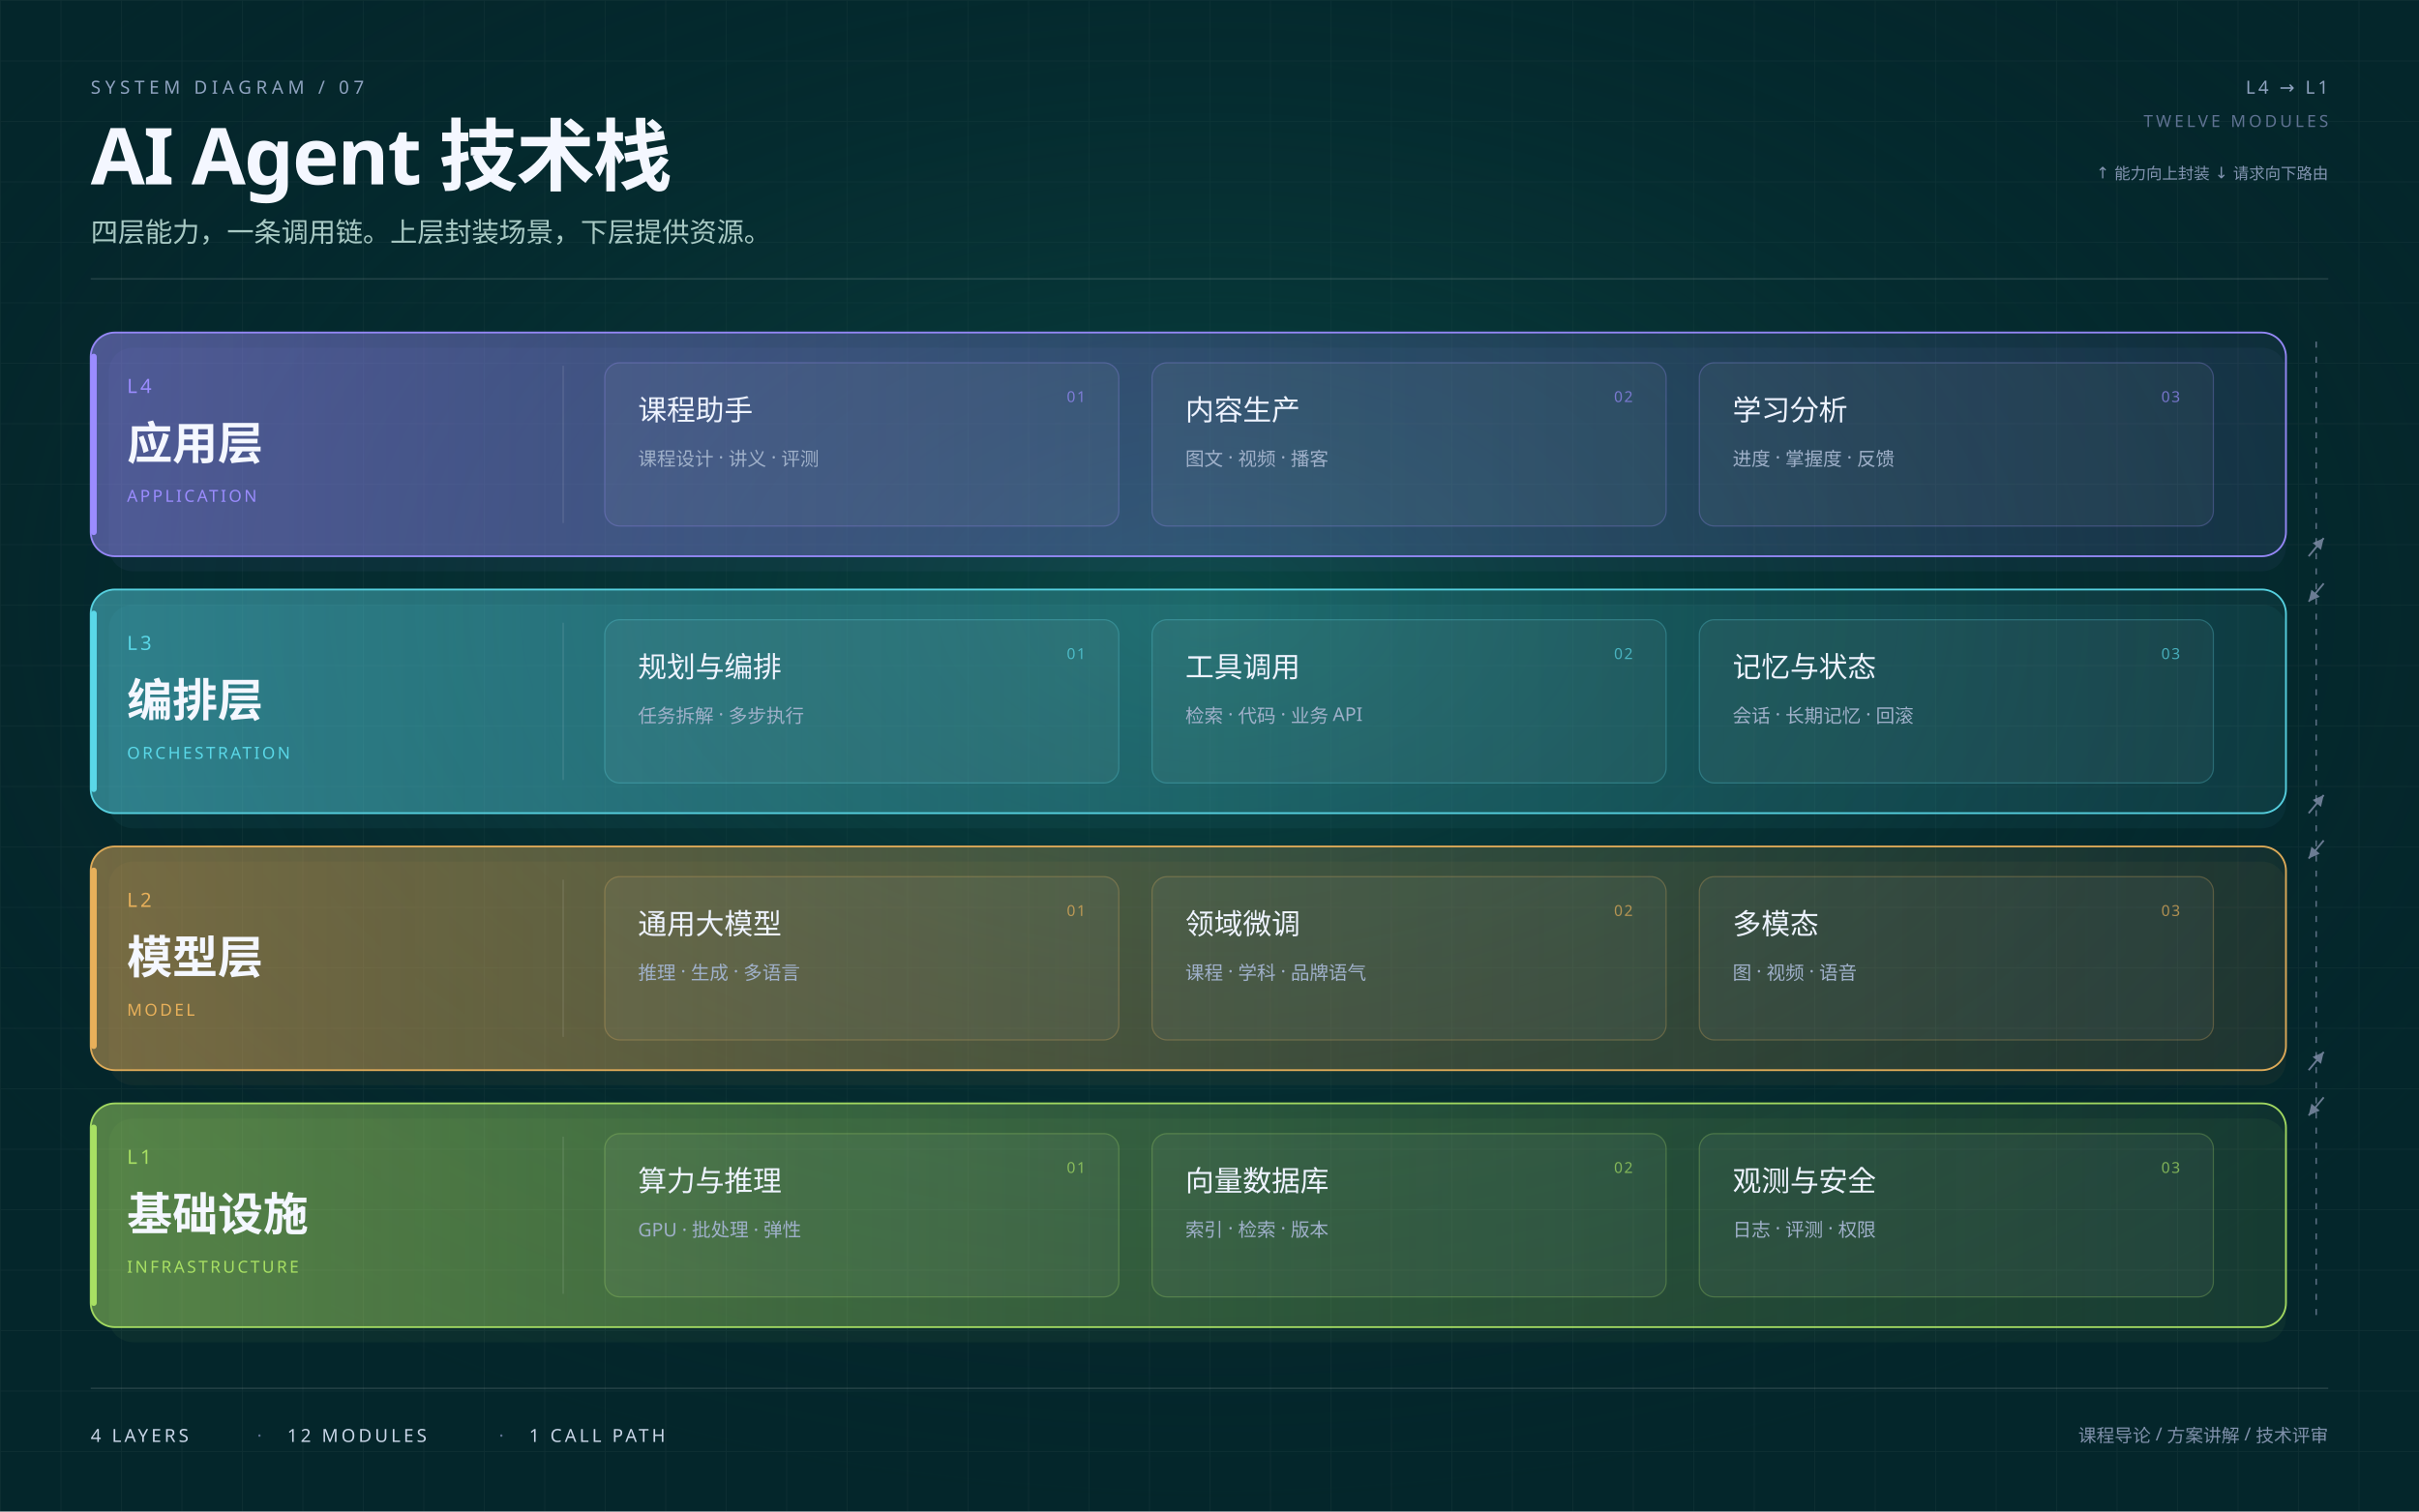
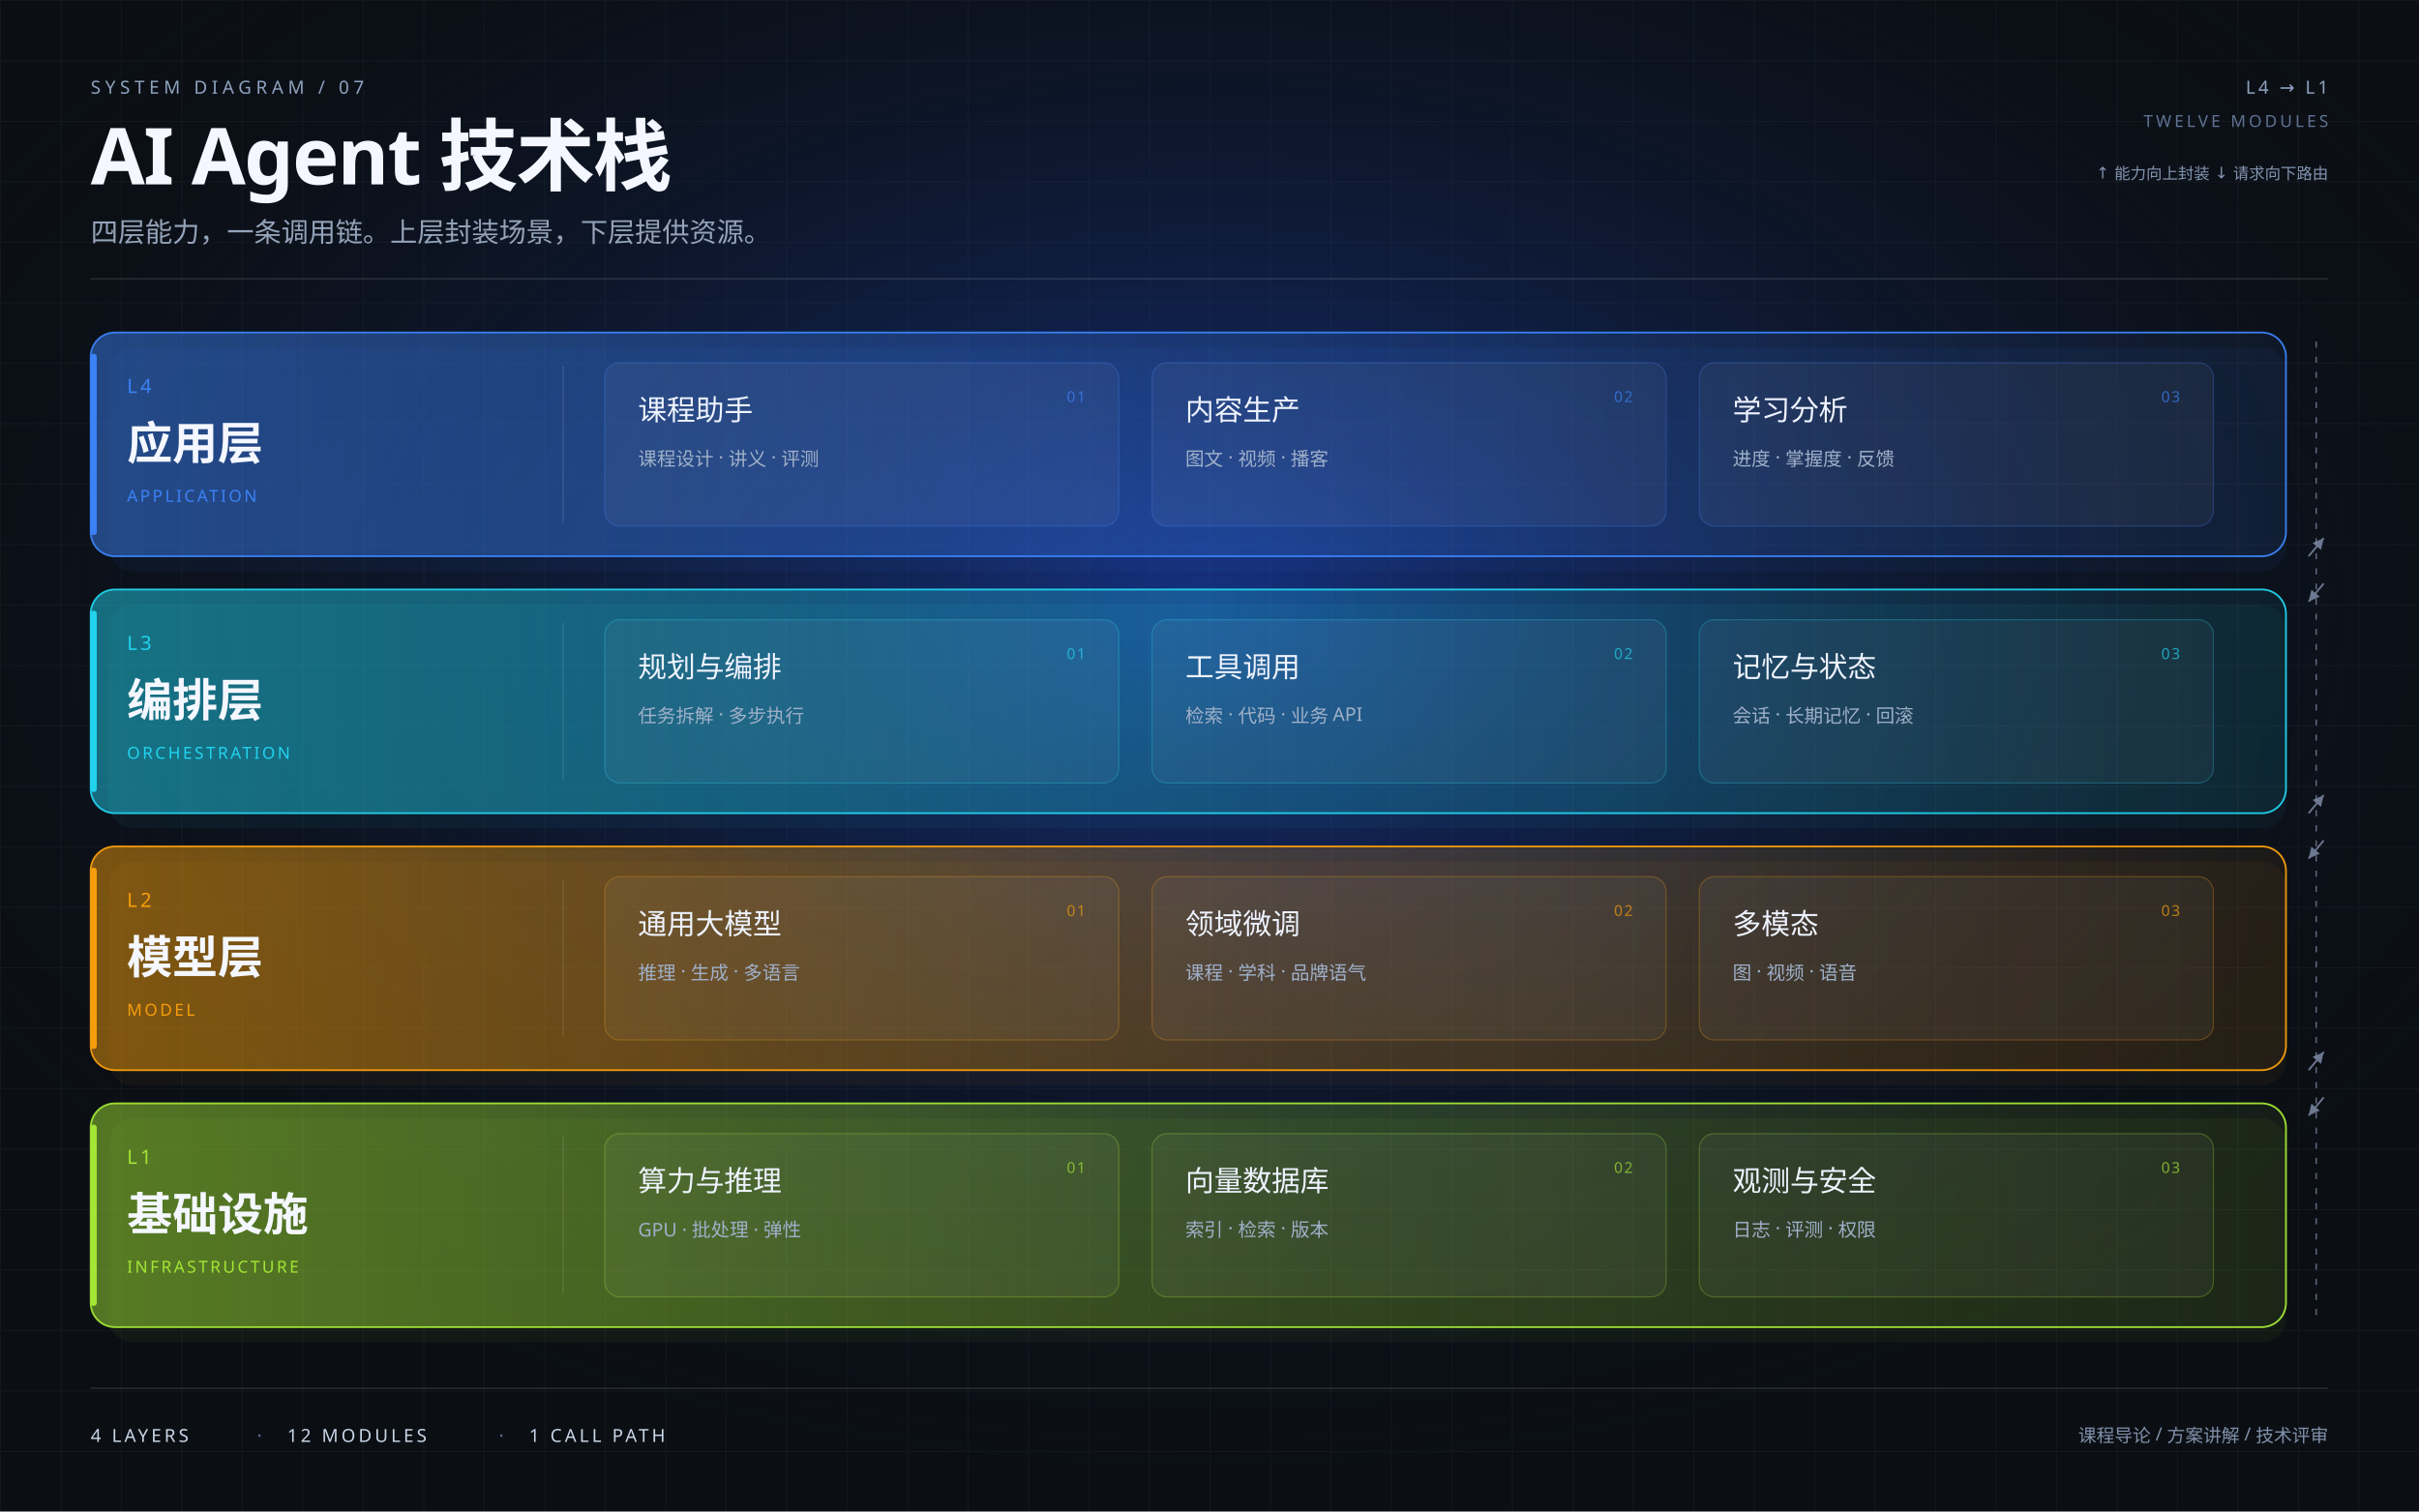
<svg xmlns="http://www.w3.org/2000/svg" width="1600" height="1000" viewBox="0 0 1600 1000">
  <defs>
    <pattern id="grid" width="40" height="40" patternUnits="userSpaceOnUse">
      <path d="M40 0H0V40" fill="none" stroke="#ffffff" stroke-opacity="0.045" stroke-width="1" />
    </pattern>
    <radialGradient id="glow" cx="50%" cy="40%" r="60%">
-       <stop offset="0%" stop-color="#0d5a54" stop-opacity="0.62" />
-       <stop offset="100%" stop-color="#04262b" stop-opacity="0" />
+       <stop offset="0%" stop-color="#1d4ed8" stop-opacity="0.55" />
+       <stop offset="100%" stop-color="#0b0f14" stop-opacity="0" />
    </radialGradient>
    <linearGradient id="g0" x1="0" y1="0" x2="1" y2="0">
-       <stop offset="0%" stop-color="#9B8CFF" stop-opacity="0.50" />
-       <stop offset="55%" stop-color="#9B8CFF" stop-opacity="0.22" />
-       <stop offset="100%" stop-color="#9B8CFF" stop-opacity="0.07" />
+       <stop offset="0%" stop-color="#3b82f6" stop-opacity="0.50" />
+       <stop offset="55%" stop-color="#3b82f6" stop-opacity="0.22" />
+       <stop offset="100%" stop-color="#3b82f6" stop-opacity="0.07" />
    </linearGradient>
    <linearGradient id="g1" x1="0" y1="0" x2="1" y2="0">
-       <stop offset="0%" stop-color="#5AD8E8" stop-opacity="0.50" />
-       <stop offset="55%" stop-color="#5AD8E8" stop-opacity="0.22" />
-       <stop offset="100%" stop-color="#5AD8E8" stop-opacity="0.07" />
+       <stop offset="0%" stop-color="#22d3ee" stop-opacity="0.50" />
+       <stop offset="55%" stop-color="#22d3ee" stop-opacity="0.22" />
+       <stop offset="100%" stop-color="#22d3ee" stop-opacity="0.07" />
    </linearGradient>
    <linearGradient id="g2" x1="0" y1="0" x2="1" y2="0">
-       <stop offset="0%" stop-color="#E8B05A" stop-opacity="0.50" />
-       <stop offset="55%" stop-color="#E8B05A" stop-opacity="0.22" />
-       <stop offset="100%" stop-color="#E8B05A" stop-opacity="0.07" />
+       <stop offset="0%" stop-color="#f59e0b" stop-opacity="0.50" />
+       <stop offset="55%" stop-color="#f59e0b" stop-opacity="0.22" />
+       <stop offset="100%" stop-color="#f59e0b" stop-opacity="0.07" />
    </linearGradient>
    <linearGradient id="g3" x1="0" y1="0" x2="1" y2="0">
-       <stop offset="0%" stop-color="#A8E063" stop-opacity="0.50" />
-       <stop offset="55%" stop-color="#A8E063" stop-opacity="0.22" />
-       <stop offset="100%" stop-color="#A8E063" stop-opacity="0.07" />
+       <stop offset="0%" stop-color="#a3e635" stop-opacity="0.50" />
+       <stop offset="55%" stop-color="#a3e635" stop-opacity="0.22" />
+       <stop offset="100%" stop-color="#a3e635" stop-opacity="0.07" />
    </linearGradient>
    <marker id="arrow" markerWidth="8" markerHeight="8" refX="6" refY="3" orient="auto">
      <path d="M0,0 L6,3 L0,6 z" fill="#7d8ba5" />
    </marker>
  </defs>
-   <rect x="0" y="0" width="1600" height="1000" rx="0" fill="#04262b" stroke="none" stroke-width="1" opacity="1.0" />
+   <rect x="0" y="0" width="1600" height="1000" rx="0" fill="#0b0f14" stroke="none" stroke-width="1" opacity="1.0" />
  <rect x="0" y="0" width="1600" height="1000" rx="0" fill="url(#grid)" stroke="none" stroke-width="1" opacity="1.0" />
  <rect x="0" y="0" width="1600" height="1000" rx="0" fill="url(#glow)" stroke="none" stroke-width="1" opacity="1.0" />
  <text x="60" y="62" font-family="SF Mono" font-size="12" font-weight="400" fill="#8fa3c0" text-anchor="start" letter-spacing="3" opacity="1.0">SYSTEM DIAGRAM / 07</text>
  <text x="60" y="122" font-family="PingFang SC" font-size="52" font-weight="600" fill="#f4f7ff" text-anchor="start" letter-spacing="-1" opacity="1.0">AI Agent 技术栈</text>
-   <text x="60" y="160" font-family="PingFang SC" font-size="18" font-weight="400" fill="#a8c9c4" text-anchor="start" opacity="1.0">四层能力，一条调用链。上层封装场景，下层提供资源。</text>
+   <text x="60" y="160" font-family="PingFang SC" font-size="18" font-weight="400" fill="#94a3b8" text-anchor="start" opacity="1.0">四层能力，一条调用链。上层封装场景，下层提供资源。</text>
  <text x="1540" y="62" font-family="SF Mono" font-size="12" font-weight="400" fill="#8fa3c0" text-anchor="end" letter-spacing="2" opacity="1.0">L4 → L1</text>
  <text x="1540" y="84" font-family="SF Mono" font-size="11" font-weight="400" fill="#5f7292" text-anchor="end" letter-spacing="2" opacity="1.0">TWELVE MODULES</text>
  <rect x="60" y="184" width="1480" height="1" rx="0" fill="#ffffff" stroke="none" stroke-width="1" opacity="0.12" />
  <line x1="1532" y1="226" x2="1532" y2="872" stroke="#7d8ba5" stroke-width="1" stroke-dasharray="4 6" opacity="0.7" />
  <line x1="1527" y1="368" x2="1537" y2="356" stroke="#7d8ba5" stroke-width="1.2" marker-end="url(#arrow)" opacity="0.85" />
  <line x1="1537" y1="386" x2="1527" y2="398" stroke="#7d8ba5" stroke-width="1.2" marker-end="url(#arrow)" opacity="0.85" />
  <line x1="1527" y1="538" x2="1537" y2="526" stroke="#7d8ba5" stroke-width="1.2" marker-end="url(#arrow)" opacity="0.85" />
  <line x1="1537" y1="556" x2="1527" y2="568" stroke="#7d8ba5" stroke-width="1.2" marker-end="url(#arrow)" opacity="0.85" />
  <line x1="1527" y1="708" x2="1537" y2="696" stroke="#7d8ba5" stroke-width="1.2" marker-end="url(#arrow)" opacity="0.85" />
  <line x1="1537" y1="726" x2="1527" y2="738" stroke="#7d8ba5" stroke-width="1.2" marker-end="url(#arrow)" opacity="0.85" />
  <text x="1540" y="118" font-family="PingFang SC" font-size="10.5" font-weight="400" fill="#8294b0" text-anchor="end" opacity="1.0">↑ 能力向上封装   ↓ 请求向下路由</text>
-   <rect x="72" y="230" width="1440" height="148" rx="16" fill="#9B8CFF" stroke="none" stroke-width="1" opacity="0.05" />
-   <rect x="60" y="220" width="1452" height="148" rx="16" fill="url(#g0)" stroke="#9B8CFF" stroke-width="1.2" opacity="0.95" />
-   <rect x="60" y="234" width="4" height="120" rx="2" fill="#9B8CFF" stroke="none" stroke-width="1" opacity="1.0" />
-   <text x="84" y="260" font-family="SF Mono" font-size="13" font-weight="500" fill="#9B8CFF" text-anchor="start" letter-spacing="2" opacity="1.0">L4</text>
+   <rect x="72" y="230" width="1440" height="148" rx="16" fill="#3b82f6" stroke="none" stroke-width="1" opacity="0.05" />
+   <rect x="60" y="220" width="1452" height="148" rx="16" fill="url(#g0)" stroke="#3b82f6" stroke-width="1.2" opacity="0.95" />
+   <rect x="60" y="234" width="4" height="120" rx="2" fill="#3b82f6" stroke="none" stroke-width="1" opacity="1.0" />
+   <text x="84" y="260" font-family="SF Mono" font-size="13" font-weight="500" fill="#3b82f6" text-anchor="start" letter-spacing="2" opacity="1.0">L4</text>
  <text x="84" y="304" font-family="PingFang SC" font-size="30" font-weight="600" fill="#f4f7ff" text-anchor="start" opacity="1.0">应用层</text>
-   <text x="84" y="332" font-family="SF Mono" font-size="11" font-weight="400" fill="#9B8CFF" text-anchor="start" letter-spacing="1.6" opacity="1.0">APPLICATION</text>
+   <text x="84" y="332" font-family="SF Mono" font-size="11" font-weight="400" fill="#3b82f6" text-anchor="start" letter-spacing="1.6" opacity="1.0">APPLICATION</text>
  <rect x="372" y="242" width="1" height="104" rx="0" fill="#ffffff" stroke="none" stroke-width="1" opacity="0.1" />
  <rect x="400" y="240" width="340" height="108" rx="10" fill="#ffffff" stroke="#ffffff" stroke-width="0.6" opacity="0.045" />
-   <rect x="400" y="240" width="340" height="108" rx="10" fill="none" stroke="#9B8CFF" stroke-width="0.8" opacity="0.25" />
+   <rect x="400" y="240" width="340" height="108" rx="10" fill="none" stroke="#3b82f6" stroke-width="0.8" opacity="0.25" />
  <text x="422" y="278" font-family="PingFang SC" font-size="19" font-weight="500" fill="#eef3ff" text-anchor="start" opacity="1.0">课程助手</text>
  <text x="422" y="308" font-family="PingFang SC" font-size="12.5" font-weight="400" fill="#9fb0c9" text-anchor="start" opacity="1.0">课程设计 · 讲义 · 评测</text>
-   <text x="718" y="266" font-family="SF Mono" font-size="10" font-weight="400" fill="#9B8CFF" text-anchor="end" letter-spacing="1" opacity="0.7">01</text>
+   <text x="718" y="266" font-family="SF Mono" font-size="10" font-weight="400" fill="#3b82f6" text-anchor="end" letter-spacing="1" opacity="0.7">01</text>
  <rect x="762" y="240" width="340" height="108" rx="10" fill="#ffffff" stroke="#ffffff" stroke-width="0.6" opacity="0.045" />
-   <rect x="762" y="240" width="340" height="108" rx="10" fill="none" stroke="#9B8CFF" stroke-width="0.8" opacity="0.25" />
+   <rect x="762" y="240" width="340" height="108" rx="10" fill="none" stroke="#3b82f6" stroke-width="0.8" opacity="0.25" />
  <text x="784" y="278" font-family="PingFang SC" font-size="19" font-weight="500" fill="#eef3ff" text-anchor="start" opacity="1.0">内容生产</text>
  <text x="784" y="308" font-family="PingFang SC" font-size="12.5" font-weight="400" fill="#9fb0c9" text-anchor="start" opacity="1.0">图文 · 视频 · 播客</text>
-   <text x="1080" y="266" font-family="SF Mono" font-size="10" font-weight="400" fill="#9B8CFF" text-anchor="end" letter-spacing="1" opacity="0.7">02</text>
+   <text x="1080" y="266" font-family="SF Mono" font-size="10" font-weight="400" fill="#3b82f6" text-anchor="end" letter-spacing="1" opacity="0.7">02</text>
  <rect x="1124" y="240" width="340" height="108" rx="10" fill="#ffffff" stroke="#ffffff" stroke-width="0.6" opacity="0.045" />
-   <rect x="1124" y="240" width="340" height="108" rx="10" fill="none" stroke="#9B8CFF" stroke-width="0.8" opacity="0.25" />
+   <rect x="1124" y="240" width="340" height="108" rx="10" fill="none" stroke="#3b82f6" stroke-width="0.8" opacity="0.25" />
  <text x="1146" y="278" font-family="PingFang SC" font-size="19" font-weight="500" fill="#eef3ff" text-anchor="start" opacity="1.0">学习分析</text>
  <text x="1146" y="308" font-family="PingFang SC" font-size="12.5" font-weight="400" fill="#9fb0c9" text-anchor="start" opacity="1.0">进度 · 掌握度 · 反馈</text>
-   <text x="1442" y="266" font-family="SF Mono" font-size="10" font-weight="400" fill="#9B8CFF" text-anchor="end" letter-spacing="1" opacity="0.7">03</text>
-   <rect x="72" y="400" width="1440" height="148" rx="16" fill="#5AD8E8" stroke="none" stroke-width="1" opacity="0.05" />
-   <rect x="60" y="390" width="1452" height="148" rx="16" fill="url(#g1)" stroke="#5AD8E8" stroke-width="1.2" opacity="0.95" />
-   <rect x="60" y="404" width="4" height="120" rx="2" fill="#5AD8E8" stroke="none" stroke-width="1" opacity="1.0" />
-   <text x="84" y="430" font-family="SF Mono" font-size="13" font-weight="500" fill="#5AD8E8" text-anchor="start" letter-spacing="2" opacity="1.0">L3</text>
+   <text x="1442" y="266" font-family="SF Mono" font-size="10" font-weight="400" fill="#3b82f6" text-anchor="end" letter-spacing="1" opacity="0.7">03</text>
+   <rect x="72" y="400" width="1440" height="148" rx="16" fill="#22d3ee" stroke="none" stroke-width="1" opacity="0.05" />
+   <rect x="60" y="390" width="1452" height="148" rx="16" fill="url(#g1)" stroke="#22d3ee" stroke-width="1.2" opacity="0.95" />
+   <rect x="60" y="404" width="4" height="120" rx="2" fill="#22d3ee" stroke="none" stroke-width="1" opacity="1.0" />
+   <text x="84" y="430" font-family="SF Mono" font-size="13" font-weight="500" fill="#22d3ee" text-anchor="start" letter-spacing="2" opacity="1.0">L3</text>
  <text x="84" y="474" font-family="PingFang SC" font-size="30" font-weight="600" fill="#f4f7ff" text-anchor="start" opacity="1.0">编排层</text>
-   <text x="84" y="502" font-family="SF Mono" font-size="11" font-weight="400" fill="#5AD8E8" text-anchor="start" letter-spacing="1.6" opacity="1.0">ORCHESTRATION</text>
+   <text x="84" y="502" font-family="SF Mono" font-size="11" font-weight="400" fill="#22d3ee" text-anchor="start" letter-spacing="1.6" opacity="1.0">ORCHESTRATION</text>
  <rect x="372" y="412" width="1" height="104" rx="0" fill="#ffffff" stroke="none" stroke-width="1" opacity="0.1" />
  <rect x="400" y="410" width="340" height="108" rx="10" fill="#ffffff" stroke="#ffffff" stroke-width="0.6" opacity="0.045" />
-   <rect x="400" y="410" width="340" height="108" rx="10" fill="none" stroke="#5AD8E8" stroke-width="0.8" opacity="0.25" />
+   <rect x="400" y="410" width="340" height="108" rx="10" fill="none" stroke="#22d3ee" stroke-width="0.8" opacity="0.25" />
  <text x="422" y="448" font-family="PingFang SC" font-size="19" font-weight="500" fill="#eef3ff" text-anchor="start" opacity="1.0">规划与编排</text>
  <text x="422" y="478" font-family="PingFang SC" font-size="12.5" font-weight="400" fill="#9fb0c9" text-anchor="start" opacity="1.0">任务拆解 · 多步执行</text>
-   <text x="718" y="436" font-family="SF Mono" font-size="10" font-weight="400" fill="#5AD8E8" text-anchor="end" letter-spacing="1" opacity="0.7">01</text>
+   <text x="718" y="436" font-family="SF Mono" font-size="10" font-weight="400" fill="#22d3ee" text-anchor="end" letter-spacing="1" opacity="0.7">01</text>
  <rect x="762" y="410" width="340" height="108" rx="10" fill="#ffffff" stroke="#ffffff" stroke-width="0.6" opacity="0.045" />
-   <rect x="762" y="410" width="340" height="108" rx="10" fill="none" stroke="#5AD8E8" stroke-width="0.8" opacity="0.25" />
+   <rect x="762" y="410" width="340" height="108" rx="10" fill="none" stroke="#22d3ee" stroke-width="0.8" opacity="0.25" />
  <text x="784" y="448" font-family="PingFang SC" font-size="19" font-weight="500" fill="#eef3ff" text-anchor="start" opacity="1.0">工具调用</text>
  <text x="784" y="478" font-family="PingFang SC" font-size="12.5" font-weight="400" fill="#9fb0c9" text-anchor="start" opacity="1.0">检索 · 代码 · 业务 API</text>
-   <text x="1080" y="436" font-family="SF Mono" font-size="10" font-weight="400" fill="#5AD8E8" text-anchor="end" letter-spacing="1" opacity="0.7">02</text>
+   <text x="1080" y="436" font-family="SF Mono" font-size="10" font-weight="400" fill="#22d3ee" text-anchor="end" letter-spacing="1" opacity="0.7">02</text>
  <rect x="1124" y="410" width="340" height="108" rx="10" fill="#ffffff" stroke="#ffffff" stroke-width="0.6" opacity="0.045" />
-   <rect x="1124" y="410" width="340" height="108" rx="10" fill="none" stroke="#5AD8E8" stroke-width="0.8" opacity="0.25" />
+   <rect x="1124" y="410" width="340" height="108" rx="10" fill="none" stroke="#22d3ee" stroke-width="0.8" opacity="0.25" />
  <text x="1146" y="448" font-family="PingFang SC" font-size="19" font-weight="500" fill="#eef3ff" text-anchor="start" opacity="1.0">记忆与状态</text>
  <text x="1146" y="478" font-family="PingFang SC" font-size="12.5" font-weight="400" fill="#9fb0c9" text-anchor="start" opacity="1.0">会话 · 长期记忆 · 回滚</text>
-   <text x="1442" y="436" font-family="SF Mono" font-size="10" font-weight="400" fill="#5AD8E8" text-anchor="end" letter-spacing="1" opacity="0.7">03</text>
-   <rect x="72" y="570" width="1440" height="148" rx="16" fill="#E8B05A" stroke="none" stroke-width="1" opacity="0.05" />
-   <rect x="60" y="560" width="1452" height="148" rx="16" fill="url(#g2)" stroke="#E8B05A" stroke-width="1.2" opacity="0.95" />
-   <rect x="60" y="574" width="4" height="120" rx="2" fill="#E8B05A" stroke="none" stroke-width="1" opacity="1.0" />
-   <text x="84" y="600" font-family="SF Mono" font-size="13" font-weight="500" fill="#E8B05A" text-anchor="start" letter-spacing="2" opacity="1.0">L2</text>
+   <text x="1442" y="436" font-family="SF Mono" font-size="10" font-weight="400" fill="#22d3ee" text-anchor="end" letter-spacing="1" opacity="0.7">03</text>
+   <rect x="72" y="570" width="1440" height="148" rx="16" fill="#f59e0b" stroke="none" stroke-width="1" opacity="0.05" />
+   <rect x="60" y="560" width="1452" height="148" rx="16" fill="url(#g2)" stroke="#f59e0b" stroke-width="1.2" opacity="0.95" />
+   <rect x="60" y="574" width="4" height="120" rx="2" fill="#f59e0b" stroke="none" stroke-width="1" opacity="1.0" />
+   <text x="84" y="600" font-family="SF Mono" font-size="13" font-weight="500" fill="#f59e0b" text-anchor="start" letter-spacing="2" opacity="1.0">L2</text>
  <text x="84" y="644" font-family="PingFang SC" font-size="30" font-weight="600" fill="#f4f7ff" text-anchor="start" opacity="1.0">模型层</text>
-   <text x="84" y="672" font-family="SF Mono" font-size="11" font-weight="400" fill="#E8B05A" text-anchor="start" letter-spacing="1.6" opacity="1.0">MODEL</text>
+   <text x="84" y="672" font-family="SF Mono" font-size="11" font-weight="400" fill="#f59e0b" text-anchor="start" letter-spacing="1.6" opacity="1.0">MODEL</text>
  <rect x="372" y="582" width="1" height="104" rx="0" fill="#ffffff" stroke="none" stroke-width="1" opacity="0.1" />
  <rect x="400" y="580" width="340" height="108" rx="10" fill="#ffffff" stroke="#ffffff" stroke-width="0.6" opacity="0.045" />
-   <rect x="400" y="580" width="340" height="108" rx="10" fill="none" stroke="#E8B05A" stroke-width="0.8" opacity="0.25" />
+   <rect x="400" y="580" width="340" height="108" rx="10" fill="none" stroke="#f59e0b" stroke-width="0.8" opacity="0.25" />
  <text x="422" y="618" font-family="PingFang SC" font-size="19" font-weight="500" fill="#eef3ff" text-anchor="start" opacity="1.0">通用大模型</text>
  <text x="422" y="648" font-family="PingFang SC" font-size="12.5" font-weight="400" fill="#9fb0c9" text-anchor="start" opacity="1.0">推理 · 生成 · 多语言</text>
-   <text x="718" y="606" font-family="SF Mono" font-size="10" font-weight="400" fill="#E8B05A" text-anchor="end" letter-spacing="1" opacity="0.7">01</text>
+   <text x="718" y="606" font-family="SF Mono" font-size="10" font-weight="400" fill="#f59e0b" text-anchor="end" letter-spacing="1" opacity="0.7">01</text>
  <rect x="762" y="580" width="340" height="108" rx="10" fill="#ffffff" stroke="#ffffff" stroke-width="0.6" opacity="0.045" />
-   <rect x="762" y="580" width="340" height="108" rx="10" fill="none" stroke="#E8B05A" stroke-width="0.8" opacity="0.25" />
+   <rect x="762" y="580" width="340" height="108" rx="10" fill="none" stroke="#f59e0b" stroke-width="0.8" opacity="0.25" />
  <text x="784" y="618" font-family="PingFang SC" font-size="19" font-weight="500" fill="#eef3ff" text-anchor="start" opacity="1.0">领域微调</text>
  <text x="784" y="648" font-family="PingFang SC" font-size="12.5" font-weight="400" fill="#9fb0c9" text-anchor="start" opacity="1.0">课程 · 学科 · 品牌语气</text>
-   <text x="1080" y="606" font-family="SF Mono" font-size="10" font-weight="400" fill="#E8B05A" text-anchor="end" letter-spacing="1" opacity="0.7">02</text>
+   <text x="1080" y="606" font-family="SF Mono" font-size="10" font-weight="400" fill="#f59e0b" text-anchor="end" letter-spacing="1" opacity="0.7">02</text>
  <rect x="1124" y="580" width="340" height="108" rx="10" fill="#ffffff" stroke="#ffffff" stroke-width="0.6" opacity="0.045" />
-   <rect x="1124" y="580" width="340" height="108" rx="10" fill="none" stroke="#E8B05A" stroke-width="0.8" opacity="0.25" />
+   <rect x="1124" y="580" width="340" height="108" rx="10" fill="none" stroke="#f59e0b" stroke-width="0.8" opacity="0.25" />
  <text x="1146" y="618" font-family="PingFang SC" font-size="19" font-weight="500" fill="#eef3ff" text-anchor="start" opacity="1.0">多模态</text>
  <text x="1146" y="648" font-family="PingFang SC" font-size="12.5" font-weight="400" fill="#9fb0c9" text-anchor="start" opacity="1.0">图 · 视频 · 语音</text>
-   <text x="1442" y="606" font-family="SF Mono" font-size="10" font-weight="400" fill="#E8B05A" text-anchor="end" letter-spacing="1" opacity="0.7">03</text>
-   <rect x="72" y="740" width="1440" height="148" rx="16" fill="#A8E063" stroke="none" stroke-width="1" opacity="0.05" />
-   <rect x="60" y="730" width="1452" height="148" rx="16" fill="url(#g3)" stroke="#A8E063" stroke-width="1.2" opacity="0.95" />
-   <rect x="60" y="744" width="4" height="120" rx="2" fill="#A8E063" stroke="none" stroke-width="1" opacity="1.0" />
-   <text x="84" y="770" font-family="SF Mono" font-size="13" font-weight="500" fill="#A8E063" text-anchor="start" letter-spacing="2" opacity="1.0">L1</text>
+   <text x="1442" y="606" font-family="SF Mono" font-size="10" font-weight="400" fill="#f59e0b" text-anchor="end" letter-spacing="1" opacity="0.7">03</text>
+   <rect x="72" y="740" width="1440" height="148" rx="16" fill="#a3e635" stroke="none" stroke-width="1" opacity="0.05" />
+   <rect x="60" y="730" width="1452" height="148" rx="16" fill="url(#g3)" stroke="#a3e635" stroke-width="1.2" opacity="0.95" />
+   <rect x="60" y="744" width="4" height="120" rx="2" fill="#a3e635" stroke="none" stroke-width="1" opacity="1.0" />
+   <text x="84" y="770" font-family="SF Mono" font-size="13" font-weight="500" fill="#a3e635" text-anchor="start" letter-spacing="2" opacity="1.0">L1</text>
  <text x="84" y="814" font-family="PingFang SC" font-size="30" font-weight="600" fill="#f4f7ff" text-anchor="start" opacity="1.0">基础设施</text>
-   <text x="84" y="842" font-family="SF Mono" font-size="11" font-weight="400" fill="#A8E063" text-anchor="start" letter-spacing="1.6" opacity="1.0">INFRASTRUCTURE</text>
+   <text x="84" y="842" font-family="SF Mono" font-size="11" font-weight="400" fill="#a3e635" text-anchor="start" letter-spacing="1.6" opacity="1.0">INFRASTRUCTURE</text>
  <rect x="372" y="752" width="1" height="104" rx="0" fill="#ffffff" stroke="none" stroke-width="1" opacity="0.1" />
  <rect x="400" y="750" width="340" height="108" rx="10" fill="#ffffff" stroke="#ffffff" stroke-width="0.6" opacity="0.045" />
-   <rect x="400" y="750" width="340" height="108" rx="10" fill="none" stroke="#A8E063" stroke-width="0.8" opacity="0.25" />
+   <rect x="400" y="750" width="340" height="108" rx="10" fill="none" stroke="#a3e635" stroke-width="0.8" opacity="0.25" />
  <text x="422" y="788" font-family="PingFang SC" font-size="19" font-weight="500" fill="#eef3ff" text-anchor="start" opacity="1.0">算力与推理</text>
  <text x="422" y="818" font-family="PingFang SC" font-size="12.5" font-weight="400" fill="#9fb0c9" text-anchor="start" opacity="1.0">GPU · 批处理 · 弹性</text>
-   <text x="718" y="776" font-family="SF Mono" font-size="10" font-weight="400" fill="#A8E063" text-anchor="end" letter-spacing="1" opacity="0.7">01</text>
+   <text x="718" y="776" font-family="SF Mono" font-size="10" font-weight="400" fill="#a3e635" text-anchor="end" letter-spacing="1" opacity="0.7">01</text>
  <rect x="762" y="750" width="340" height="108" rx="10" fill="#ffffff" stroke="#ffffff" stroke-width="0.6" opacity="0.045" />
-   <rect x="762" y="750" width="340" height="108" rx="10" fill="none" stroke="#A8E063" stroke-width="0.8" opacity="0.25" />
+   <rect x="762" y="750" width="340" height="108" rx="10" fill="none" stroke="#a3e635" stroke-width="0.8" opacity="0.25" />
  <text x="784" y="788" font-family="PingFang SC" font-size="19" font-weight="500" fill="#eef3ff" text-anchor="start" opacity="1.0">向量数据库</text>
  <text x="784" y="818" font-family="PingFang SC" font-size="12.5" font-weight="400" fill="#9fb0c9" text-anchor="start" opacity="1.0">索引 · 检索 · 版本</text>
-   <text x="1080" y="776" font-family="SF Mono" font-size="10" font-weight="400" fill="#A8E063" text-anchor="end" letter-spacing="1" opacity="0.7">02</text>
+   <text x="1080" y="776" font-family="SF Mono" font-size="10" font-weight="400" fill="#a3e635" text-anchor="end" letter-spacing="1" opacity="0.7">02</text>
  <rect x="1124" y="750" width="340" height="108" rx="10" fill="#ffffff" stroke="#ffffff" stroke-width="0.6" opacity="0.045" />
-   <rect x="1124" y="750" width="340" height="108" rx="10" fill="none" stroke="#A8E063" stroke-width="0.8" opacity="0.25" />
+   <rect x="1124" y="750" width="340" height="108" rx="10" fill="none" stroke="#a3e635" stroke-width="0.8" opacity="0.25" />
  <text x="1146" y="788" font-family="PingFang SC" font-size="19" font-weight="500" fill="#eef3ff" text-anchor="start" opacity="1.0">观测与安全</text>
  <text x="1146" y="818" font-family="PingFang SC" font-size="12.5" font-weight="400" fill="#9fb0c9" text-anchor="start" opacity="1.0">日志 · 评测 · 权限</text>
-   <text x="1442" y="776" font-family="SF Mono" font-size="10" font-weight="400" fill="#A8E063" text-anchor="end" letter-spacing="1" opacity="0.7">03</text>
+   <text x="1442" y="776" font-family="SF Mono" font-size="10" font-weight="400" fill="#a3e635" text-anchor="end" letter-spacing="1" opacity="0.7">03</text>
  <rect x="60" y="918" width="1480" height="1" rx="0" fill="#ffffff" stroke="none" stroke-width="1" opacity="0.12" />
  <text x="60" y="954" font-family="SF Mono" font-size="12" font-weight="500" fill="#c9d6e8" text-anchor="start" letter-spacing="2" opacity="1.0">4 LAYERS</text>
  <text x="170" y="954" font-family="PingFang SC" font-size="12" font-weight="400" fill="#5f7292" text-anchor="start" opacity="1.0">·</text>
  <text x="190" y="954" font-family="SF Mono" font-size="12" font-weight="500" fill="#c9d6e8" text-anchor="start" letter-spacing="2" opacity="1.0">12 MODULES</text>
  <text x="330" y="954" font-family="PingFang SC" font-size="12" font-weight="400" fill="#5f7292" text-anchor="start" opacity="1.0">·</text>
  <text x="350" y="954" font-family="SF Mono" font-size="12" font-weight="500" fill="#c9d6e8" text-anchor="start" letter-spacing="2" opacity="1.0">1 CALL PATH</text>
  <text x="1540" y="954" font-family="PingFang SC" font-size="12" font-weight="400" fill="#7f90aa" text-anchor="end" opacity="1.0">课程导论 / 方案讲解 / 技术评审</text>
</svg>
